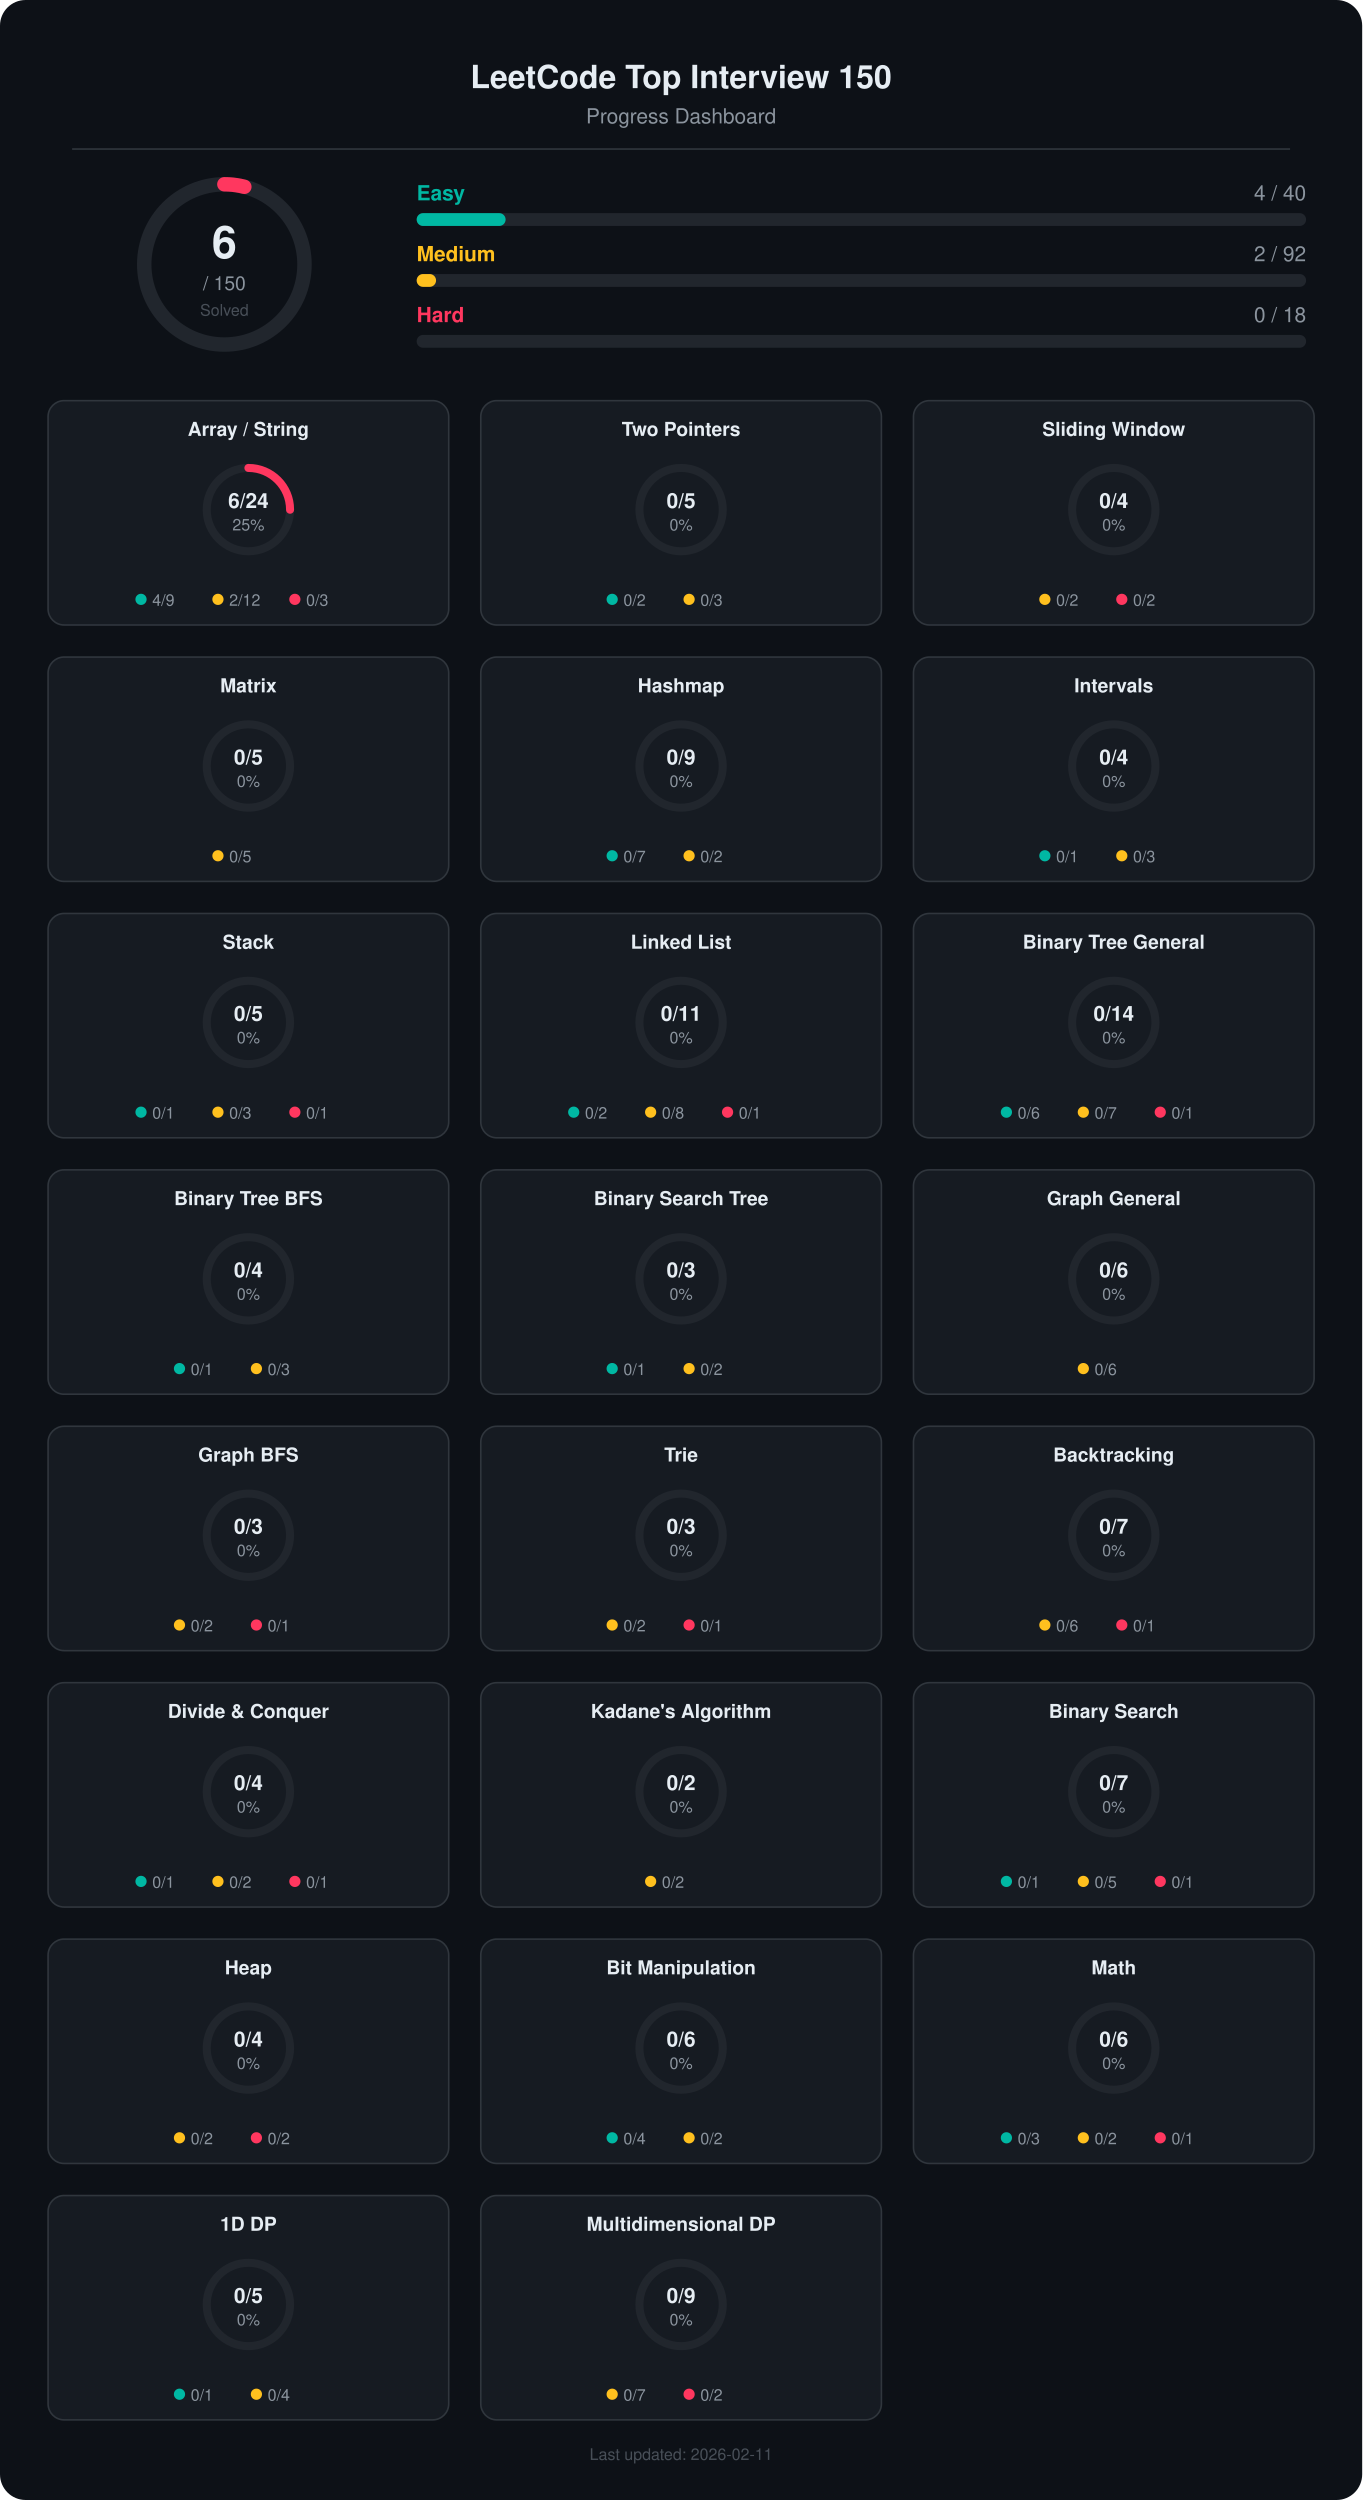
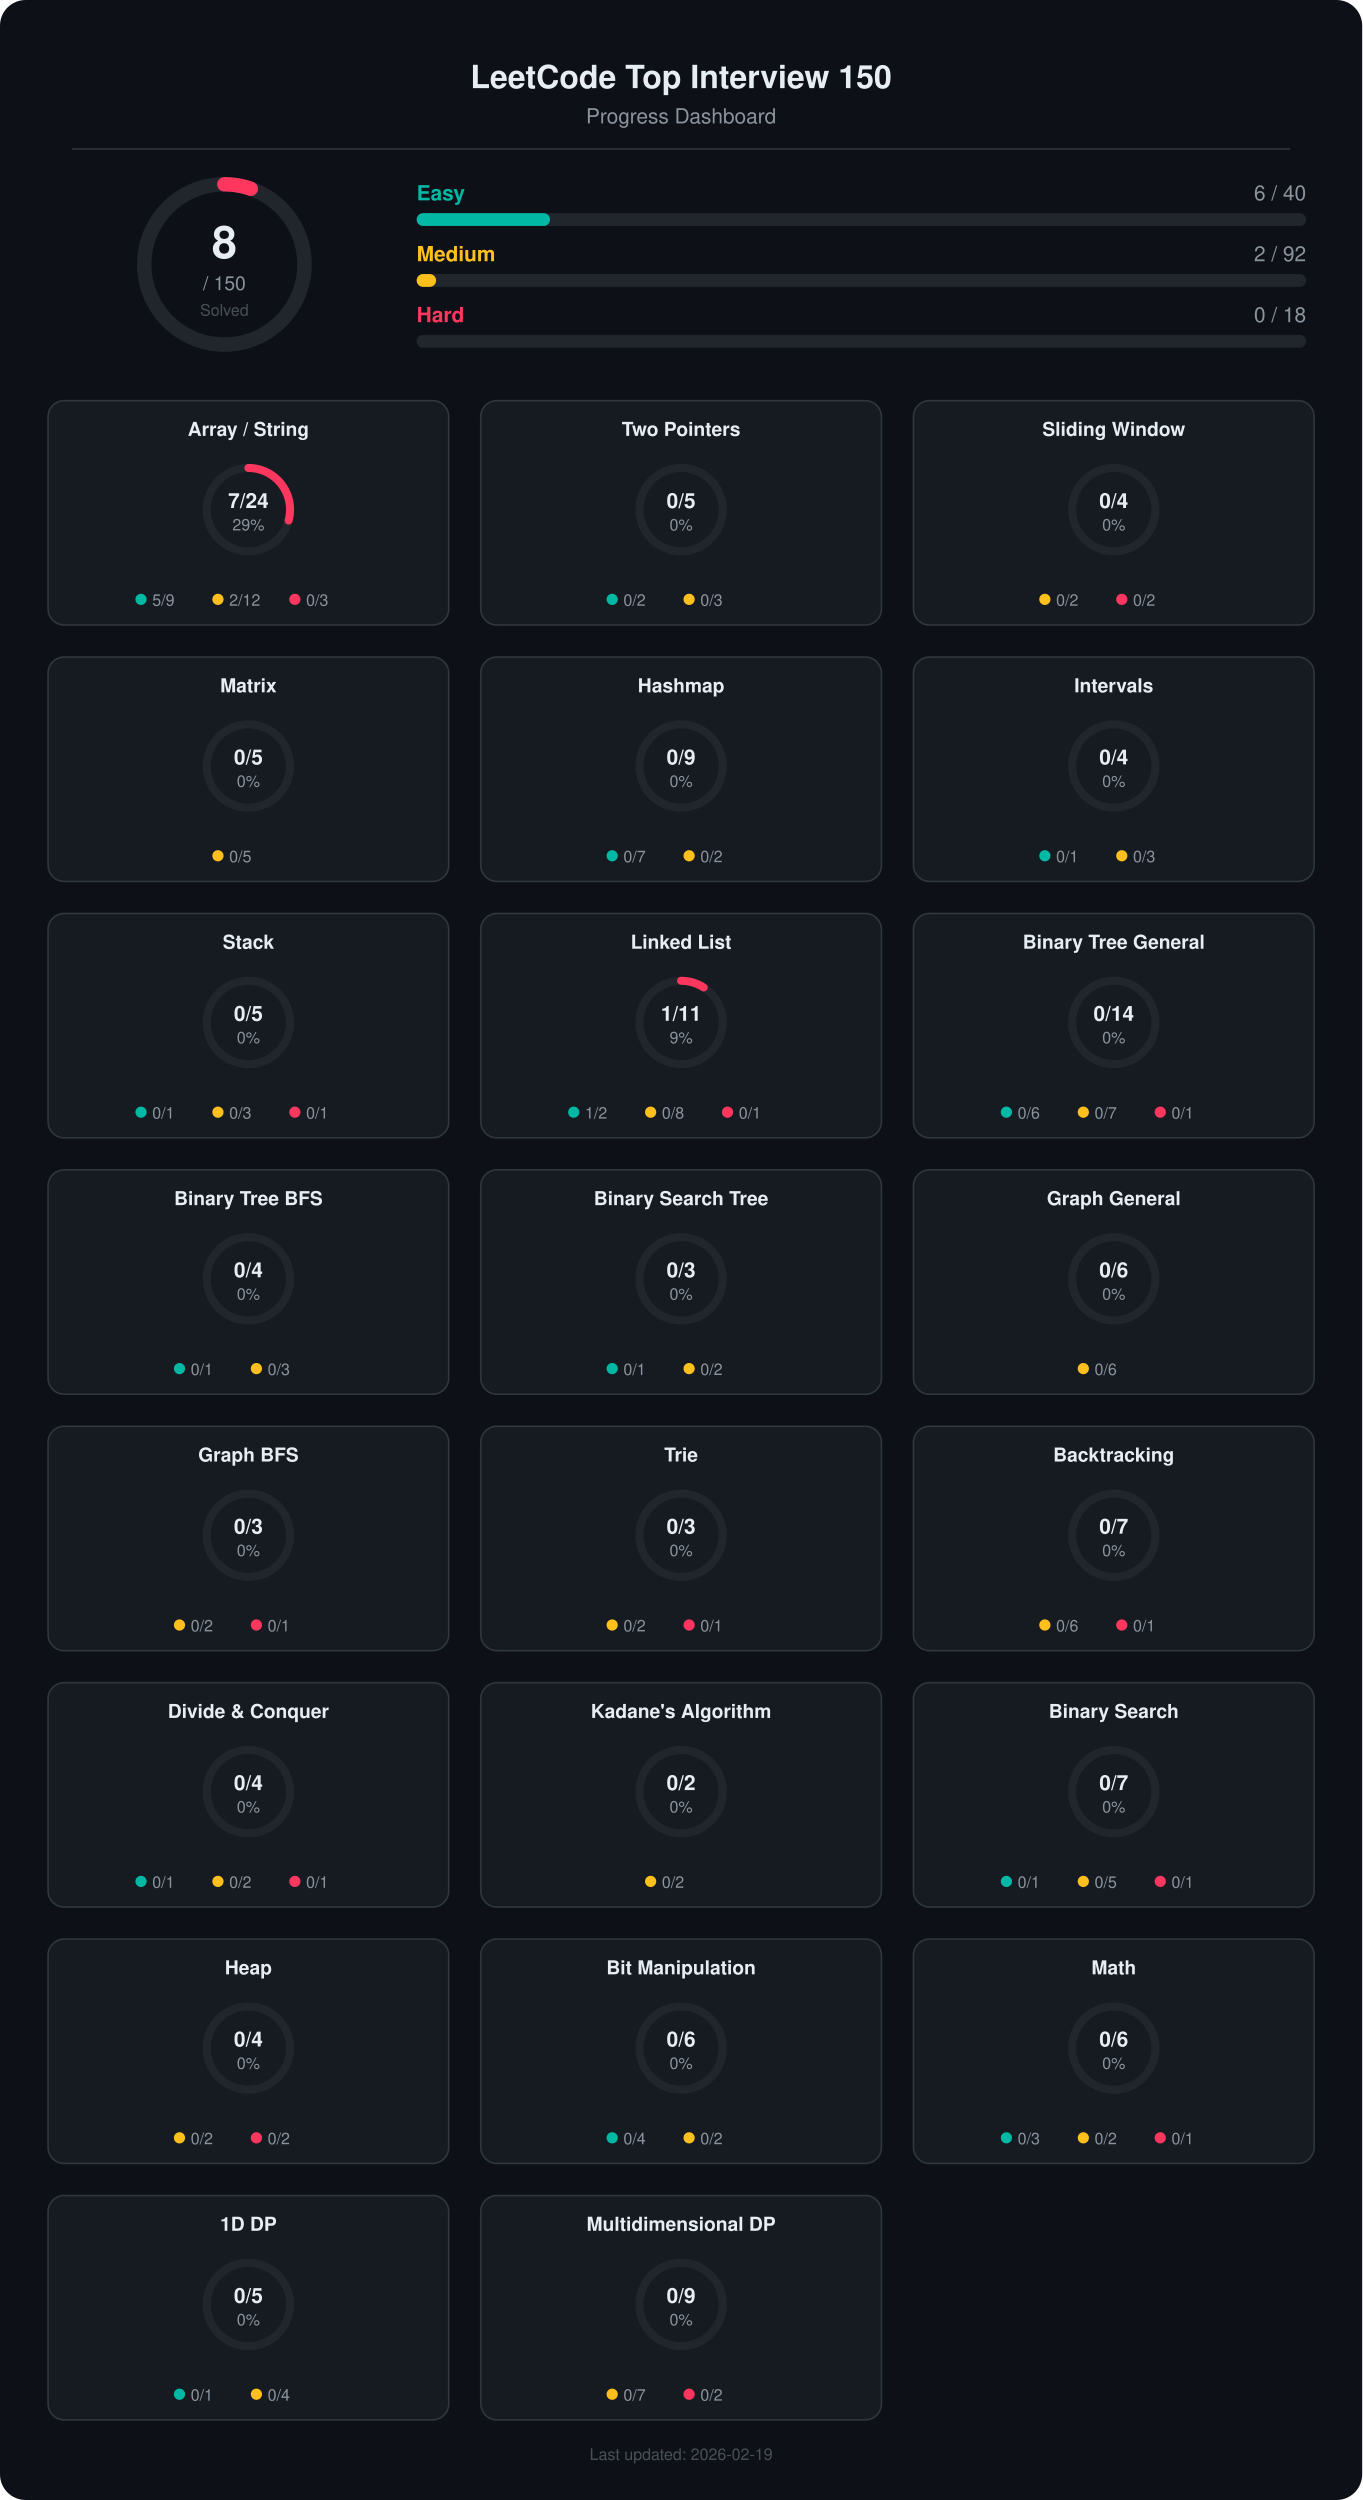
<svg xmlns="http://www.w3.org/2000/svg" width="850" height="1560" viewBox="0 0 850 1560">
  <rect width="850" height="1560" rx="16" fill="#0d1117" />
  <text x="425.0" y="55" fill="#e6edf3" font-size="20" font-weight="700" font-family="-apple-system,BlinkMacSystemFont,'Segoe UI',Helvetica,Arial,sans-serif" text-anchor="middle">LeetCode Top Interview 150</text>
  <text x="425.0" y="77" fill="#8b949e" font-size="13" font-weight="400" font-family="-apple-system,BlinkMacSystemFont,'Segoe UI',Helvetica,Arial,sans-serif" text-anchor="middle">Progress Dashboard</text>
  <line x1="45" y1="93" x2="805" y2="93" stroke="#30363d" stroke-width="1" />
  <circle cx="140" cy="165" r="50" fill="none" stroke="#21262d" stroke-width="9" />
-   <circle cx="140" cy="165" r="50" fill="none" stroke="#ff375f" stroke-width="9" stroke-linecap="round" stroke-dasharray="314.2" stroke-dashoffset="301.6" transform="rotate(-90 140 165)" />
-   <text x="140" y="161" fill="#e6edf3" font-size="28" font-weight="700" font-family="-apple-system,BlinkMacSystemFont,'Segoe UI',Helvetica,Arial,sans-serif" text-anchor="middle">6</text>
+   <circle cx="140" cy="165" r="50" fill="none" stroke="#ff375f" stroke-width="9" stroke-linecap="round" stroke-dasharray="314.2" stroke-dashoffset="297.4" transform="rotate(-90 140 165)" />
+   <text x="140" y="161" fill="#e6edf3" font-size="28" font-weight="700" font-family="-apple-system,BlinkMacSystemFont,'Segoe UI',Helvetica,Arial,sans-serif" text-anchor="middle">8</text>
  <text x="140" y="181" fill="#8b949e" font-size="12" font-weight="400" font-family="-apple-system,BlinkMacSystemFont,'Segoe UI',Helvetica,Arial,sans-serif" text-anchor="middle">/ 150</text>
  <text x="140" y="197" fill="#484f58" font-size="10" font-weight="400" font-family="-apple-system,BlinkMacSystemFont,'Segoe UI',Helvetica,Arial,sans-serif" text-anchor="middle">Solved</text>
  <text x="260" y="125" fill="#00b8a3" font-size="13" font-weight="600" font-family="-apple-system,BlinkMacSystemFont,'Segoe UI',Helvetica,Arial,sans-serif" text-anchor="start">Easy</text>
-   <text x="815" y="125" fill="#8b949e" font-size="13" font-weight="400" font-family="-apple-system,BlinkMacSystemFont,'Segoe UI',Helvetica,Arial,sans-serif" text-anchor="end">4 / 40</text>
+   <text x="815" y="125" fill="#8b949e" font-size="13" font-weight="400" font-family="-apple-system,BlinkMacSystemFont,'Segoe UI',Helvetica,Arial,sans-serif" text-anchor="end">6 / 40</text>
  <rect x="260" y="133" width="555" height="8" rx="4.0" fill="#21262d" />
-   <rect x="260" y="133" width="55.5" height="8" rx="4.0" fill="#00b8a3" />
+   <rect x="260" y="133" width="83.2" height="8" rx="4.0" fill="#00b8a3" />
  <text x="260" y="163" fill="#ffc01e" font-size="13" font-weight="600" font-family="-apple-system,BlinkMacSystemFont,'Segoe UI',Helvetica,Arial,sans-serif" text-anchor="start">Medium</text>
  <text x="815" y="163" fill="#8b949e" font-size="13" font-weight="400" font-family="-apple-system,BlinkMacSystemFont,'Segoe UI',Helvetica,Arial,sans-serif" text-anchor="end">2 / 92</text>
  <rect x="260" y="171" width="555" height="8" rx="4.0" fill="#21262d" />
  <rect x="260" y="171" width="12.1" height="8" rx="4.0" fill="#ffc01e" />
  <text x="260" y="201" fill="#ff375f" font-size="13" font-weight="600" font-family="-apple-system,BlinkMacSystemFont,'Segoe UI',Helvetica,Arial,sans-serif" text-anchor="start">Hard</text>
  <text x="815" y="201" fill="#8b949e" font-size="13" font-weight="400" font-family="-apple-system,BlinkMacSystemFont,'Segoe UI',Helvetica,Arial,sans-serif" text-anchor="end">0 / 18</text>
  <rect x="260" y="209" width="555" height="8" rx="4.0" fill="#21262d" />
  <rect x="30.0" y="250" width="250" height="140" rx="10" fill="#161b22" stroke="#30363d" stroke-width="1" />
  <text x="155.0" y="272" fill="#e6edf3" font-size="12" font-weight="600" font-family="-apple-system,BlinkMacSystemFont,'Segoe UI',Helvetica,Arial,sans-serif" text-anchor="middle">Array / String</text>
  <circle cx="155.0" cy="318" r="26" fill="none" stroke="#21262d" stroke-width="5" />
-   <circle cx="155.0" cy="318" r="26" fill="none" stroke="#ff375f" stroke-width="5" stroke-linecap="round" stroke-dasharray="163.4" stroke-dashoffset="122.5" transform="rotate(-90 155.0 318)" />
-   <text x="155.0" y="317" fill="#e6edf3" font-size="13" font-weight="700" font-family="-apple-system,BlinkMacSystemFont,'Segoe UI',Helvetica,Arial,sans-serif" text-anchor="middle">6/24</text>
-   <text x="155.0" y="331" fill="#8b949e" font-size="10" font-weight="400" font-family="-apple-system,BlinkMacSystemFont,'Segoe UI',Helvetica,Arial,sans-serif" text-anchor="middle">25%</text>
+   <circle cx="155.0" cy="318" r="26" fill="none" stroke="#ff375f" stroke-width="5" stroke-linecap="round" stroke-dasharray="163.4" stroke-dashoffset="115.7" transform="rotate(-90 155.0 318)" />
+   <text x="155.0" y="317" fill="#e6edf3" font-size="13" font-weight="700" font-family="-apple-system,BlinkMacSystemFont,'Segoe UI',Helvetica,Arial,sans-serif" text-anchor="middle">7/24</text>
+   <text x="155.0" y="331" fill="#8b949e" font-size="10" font-weight="400" font-family="-apple-system,BlinkMacSystemFont,'Segoe UI',Helvetica,Arial,sans-serif" text-anchor="middle">29%</text>
  <circle cx="88.0" cy="374" r="3.5" fill="#00b8a3" />
-   <text x="95.0" y="378" fill="#8b949e" font-size="10" font-weight="normal" font-family="-apple-system,BlinkMacSystemFont,'Segoe UI',Helvetica,Arial,sans-serif" text-anchor="start">4/9</text>
+   <text x="95.0" y="378" fill="#8b949e" font-size="10" font-weight="normal" font-family="-apple-system,BlinkMacSystemFont,'Segoe UI',Helvetica,Arial,sans-serif" text-anchor="start">5/9</text>
  <circle cx="136.0" cy="374" r="3.5" fill="#ffc01e" />
  <text x="143.0" y="378" fill="#8b949e" font-size="10" font-weight="normal" font-family="-apple-system,BlinkMacSystemFont,'Segoe UI',Helvetica,Arial,sans-serif" text-anchor="start">2/12</text>
  <circle cx="184.0" cy="374" r="3.5" fill="#ff375f" />
  <text x="191.0" y="378" fill="#8b949e" font-size="10" font-weight="normal" font-family="-apple-system,BlinkMacSystemFont,'Segoe UI',Helvetica,Arial,sans-serif" text-anchor="start">0/3</text>
  <rect x="300.0" y="250" width="250" height="140" rx="10" fill="#161b22" stroke="#30363d" stroke-width="1" />
  <text x="425.0" y="272" fill="#e6edf3" font-size="12" font-weight="600" font-family="-apple-system,BlinkMacSystemFont,'Segoe UI',Helvetica,Arial,sans-serif" text-anchor="middle">Two Pointers</text>
  <circle cx="425.0" cy="318" r="26" fill="none" stroke="#21262d" stroke-width="5" />
  <text x="425.0" y="317" fill="#e6edf3" font-size="13" font-weight="700" font-family="-apple-system,BlinkMacSystemFont,'Segoe UI',Helvetica,Arial,sans-serif" text-anchor="middle">0/5</text>
  <text x="425.0" y="331" fill="#8b949e" font-size="10" font-weight="400" font-family="-apple-system,BlinkMacSystemFont,'Segoe UI',Helvetica,Arial,sans-serif" text-anchor="middle">0%</text>
  <circle cx="382.0" cy="374" r="3.5" fill="#00b8a3" />
  <text x="389.0" y="378" fill="#8b949e" font-size="10" font-weight="normal" font-family="-apple-system,BlinkMacSystemFont,'Segoe UI',Helvetica,Arial,sans-serif" text-anchor="start">0/2</text>
  <circle cx="430.0" cy="374" r="3.5" fill="#ffc01e" />
  <text x="437.0" y="378" fill="#8b949e" font-size="10" font-weight="normal" font-family="-apple-system,BlinkMacSystemFont,'Segoe UI',Helvetica,Arial,sans-serif" text-anchor="start">0/3</text>
  <rect x="570.0" y="250" width="250" height="140" rx="10" fill="#161b22" stroke="#30363d" stroke-width="1" />
  <text x="695.0" y="272" fill="#e6edf3" font-size="12" font-weight="600" font-family="-apple-system,BlinkMacSystemFont,'Segoe UI',Helvetica,Arial,sans-serif" text-anchor="middle">Sliding Window</text>
  <circle cx="695.0" cy="318" r="26" fill="none" stroke="#21262d" stroke-width="5" />
  <text x="695.0" y="317" fill="#e6edf3" font-size="13" font-weight="700" font-family="-apple-system,BlinkMacSystemFont,'Segoe UI',Helvetica,Arial,sans-serif" text-anchor="middle">0/4</text>
  <text x="695.0" y="331" fill="#8b949e" font-size="10" font-weight="400" font-family="-apple-system,BlinkMacSystemFont,'Segoe UI',Helvetica,Arial,sans-serif" text-anchor="middle">0%</text>
  <circle cx="652.0" cy="374" r="3.5" fill="#ffc01e" />
  <text x="659.0" y="378" fill="#8b949e" font-size="10" font-weight="normal" font-family="-apple-system,BlinkMacSystemFont,'Segoe UI',Helvetica,Arial,sans-serif" text-anchor="start">0/2</text>
  <circle cx="700.0" cy="374" r="3.5" fill="#ff375f" />
  <text x="707.0" y="378" fill="#8b949e" font-size="10" font-weight="normal" font-family="-apple-system,BlinkMacSystemFont,'Segoe UI',Helvetica,Arial,sans-serif" text-anchor="start">0/2</text>
  <rect x="30.0" y="410" width="250" height="140" rx="10" fill="#161b22" stroke="#30363d" stroke-width="1" />
  <text x="155.0" y="432" fill="#e6edf3" font-size="12" font-weight="600" font-family="-apple-system,BlinkMacSystemFont,'Segoe UI',Helvetica,Arial,sans-serif" text-anchor="middle">Matrix</text>
  <circle cx="155.0" cy="478" r="26" fill="none" stroke="#21262d" stroke-width="5" />
  <text x="155.0" y="477" fill="#e6edf3" font-size="13" font-weight="700" font-family="-apple-system,BlinkMacSystemFont,'Segoe UI',Helvetica,Arial,sans-serif" text-anchor="middle">0/5</text>
  <text x="155.0" y="491" fill="#8b949e" font-size="10" font-weight="400" font-family="-apple-system,BlinkMacSystemFont,'Segoe UI',Helvetica,Arial,sans-serif" text-anchor="middle">0%</text>
  <circle cx="136.0" cy="534" r="3.5" fill="#ffc01e" />
  <text x="143.0" y="538" fill="#8b949e" font-size="10" font-weight="normal" font-family="-apple-system,BlinkMacSystemFont,'Segoe UI',Helvetica,Arial,sans-serif" text-anchor="start">0/5</text>
  <rect x="300.0" y="410" width="250" height="140" rx="10" fill="#161b22" stroke="#30363d" stroke-width="1" />
  <text x="425.0" y="432" fill="#e6edf3" font-size="12" font-weight="600" font-family="-apple-system,BlinkMacSystemFont,'Segoe UI',Helvetica,Arial,sans-serif" text-anchor="middle">Hashmap</text>
  <circle cx="425.0" cy="478" r="26" fill="none" stroke="#21262d" stroke-width="5" />
  <text x="425.0" y="477" fill="#e6edf3" font-size="13" font-weight="700" font-family="-apple-system,BlinkMacSystemFont,'Segoe UI',Helvetica,Arial,sans-serif" text-anchor="middle">0/9</text>
  <text x="425.0" y="491" fill="#8b949e" font-size="10" font-weight="400" font-family="-apple-system,BlinkMacSystemFont,'Segoe UI',Helvetica,Arial,sans-serif" text-anchor="middle">0%</text>
  <circle cx="382.0" cy="534" r="3.5" fill="#00b8a3" />
  <text x="389.0" y="538" fill="#8b949e" font-size="10" font-weight="normal" font-family="-apple-system,BlinkMacSystemFont,'Segoe UI',Helvetica,Arial,sans-serif" text-anchor="start">0/7</text>
  <circle cx="430.0" cy="534" r="3.5" fill="#ffc01e" />
  <text x="437.0" y="538" fill="#8b949e" font-size="10" font-weight="normal" font-family="-apple-system,BlinkMacSystemFont,'Segoe UI',Helvetica,Arial,sans-serif" text-anchor="start">0/2</text>
  <rect x="570.0" y="410" width="250" height="140" rx="10" fill="#161b22" stroke="#30363d" stroke-width="1" />
  <text x="695.0" y="432" fill="#e6edf3" font-size="12" font-weight="600" font-family="-apple-system,BlinkMacSystemFont,'Segoe UI',Helvetica,Arial,sans-serif" text-anchor="middle">Intervals</text>
  <circle cx="695.0" cy="478" r="26" fill="none" stroke="#21262d" stroke-width="5" />
  <text x="695.0" y="477" fill="#e6edf3" font-size="13" font-weight="700" font-family="-apple-system,BlinkMacSystemFont,'Segoe UI',Helvetica,Arial,sans-serif" text-anchor="middle">0/4</text>
  <text x="695.0" y="491" fill="#8b949e" font-size="10" font-weight="400" font-family="-apple-system,BlinkMacSystemFont,'Segoe UI',Helvetica,Arial,sans-serif" text-anchor="middle">0%</text>
  <circle cx="652.0" cy="534" r="3.5" fill="#00b8a3" />
  <text x="659.0" y="538" fill="#8b949e" font-size="10" font-weight="normal" font-family="-apple-system,BlinkMacSystemFont,'Segoe UI',Helvetica,Arial,sans-serif" text-anchor="start">0/1</text>
  <circle cx="700.0" cy="534" r="3.5" fill="#ffc01e" />
  <text x="707.0" y="538" fill="#8b949e" font-size="10" font-weight="normal" font-family="-apple-system,BlinkMacSystemFont,'Segoe UI',Helvetica,Arial,sans-serif" text-anchor="start">0/3</text>
  <rect x="30.0" y="570" width="250" height="140" rx="10" fill="#161b22" stroke="#30363d" stroke-width="1" />
  <text x="155.0" y="592" fill="#e6edf3" font-size="12" font-weight="600" font-family="-apple-system,BlinkMacSystemFont,'Segoe UI',Helvetica,Arial,sans-serif" text-anchor="middle">Stack</text>
  <circle cx="155.0" cy="638" r="26" fill="none" stroke="#21262d" stroke-width="5" />
  <text x="155.0" y="637" fill="#e6edf3" font-size="13" font-weight="700" font-family="-apple-system,BlinkMacSystemFont,'Segoe UI',Helvetica,Arial,sans-serif" text-anchor="middle">0/5</text>
  <text x="155.0" y="651" fill="#8b949e" font-size="10" font-weight="400" font-family="-apple-system,BlinkMacSystemFont,'Segoe UI',Helvetica,Arial,sans-serif" text-anchor="middle">0%</text>
  <circle cx="88.0" cy="694" r="3.5" fill="#00b8a3" />
  <text x="95.0" y="698" fill="#8b949e" font-size="10" font-weight="normal" font-family="-apple-system,BlinkMacSystemFont,'Segoe UI',Helvetica,Arial,sans-serif" text-anchor="start">0/1</text>
  <circle cx="136.0" cy="694" r="3.5" fill="#ffc01e" />
  <text x="143.0" y="698" fill="#8b949e" font-size="10" font-weight="normal" font-family="-apple-system,BlinkMacSystemFont,'Segoe UI',Helvetica,Arial,sans-serif" text-anchor="start">0/3</text>
  <circle cx="184.0" cy="694" r="3.5" fill="#ff375f" />
  <text x="191.0" y="698" fill="#8b949e" font-size="10" font-weight="normal" font-family="-apple-system,BlinkMacSystemFont,'Segoe UI',Helvetica,Arial,sans-serif" text-anchor="start">0/1</text>
  <rect x="300.0" y="570" width="250" height="140" rx="10" fill="#161b22" stroke="#30363d" stroke-width="1" />
  <text x="425.0" y="592" fill="#e6edf3" font-size="12" font-weight="600" font-family="-apple-system,BlinkMacSystemFont,'Segoe UI',Helvetica,Arial,sans-serif" text-anchor="middle">Linked List</text>
  <circle cx="425.0" cy="638" r="26" fill="none" stroke="#21262d" stroke-width="5" />
-   <text x="425.0" y="637" fill="#e6edf3" font-size="13" font-weight="700" font-family="-apple-system,BlinkMacSystemFont,'Segoe UI',Helvetica,Arial,sans-serif" text-anchor="middle">0/11</text>
-   <text x="425.0" y="651" fill="#8b949e" font-size="10" font-weight="400" font-family="-apple-system,BlinkMacSystemFont,'Segoe UI',Helvetica,Arial,sans-serif" text-anchor="middle">0%</text>
+   <circle cx="425.0" cy="638" r="26" fill="none" stroke="#ff375f" stroke-width="5" stroke-linecap="round" stroke-dasharray="163.4" stroke-dashoffset="148.5" transform="rotate(-90 425.0 638)" />
+   <text x="425.0" y="637" fill="#e6edf3" font-size="13" font-weight="700" font-family="-apple-system,BlinkMacSystemFont,'Segoe UI',Helvetica,Arial,sans-serif" text-anchor="middle">1/11</text>
+   <text x="425.0" y="651" fill="#8b949e" font-size="10" font-weight="400" font-family="-apple-system,BlinkMacSystemFont,'Segoe UI',Helvetica,Arial,sans-serif" text-anchor="middle">9%</text>
  <circle cx="358.0" cy="694" r="3.5" fill="#00b8a3" />
-   <text x="365.0" y="698" fill="#8b949e" font-size="10" font-weight="normal" font-family="-apple-system,BlinkMacSystemFont,'Segoe UI',Helvetica,Arial,sans-serif" text-anchor="start">0/2</text>
+   <text x="365.0" y="698" fill="#8b949e" font-size="10" font-weight="normal" font-family="-apple-system,BlinkMacSystemFont,'Segoe UI',Helvetica,Arial,sans-serif" text-anchor="start">1/2</text>
  <circle cx="406.0" cy="694" r="3.5" fill="#ffc01e" />
  <text x="413.0" y="698" fill="#8b949e" font-size="10" font-weight="normal" font-family="-apple-system,BlinkMacSystemFont,'Segoe UI',Helvetica,Arial,sans-serif" text-anchor="start">0/8</text>
  <circle cx="454.0" cy="694" r="3.5" fill="#ff375f" />
  <text x="461.0" y="698" fill="#8b949e" font-size="10" font-weight="normal" font-family="-apple-system,BlinkMacSystemFont,'Segoe UI',Helvetica,Arial,sans-serif" text-anchor="start">0/1</text>
  <rect x="570.0" y="570" width="250" height="140" rx="10" fill="#161b22" stroke="#30363d" stroke-width="1" />
  <text x="695.0" y="592" fill="#e6edf3" font-size="12" font-weight="600" font-family="-apple-system,BlinkMacSystemFont,'Segoe UI',Helvetica,Arial,sans-serif" text-anchor="middle">Binary Tree General</text>
  <circle cx="695.0" cy="638" r="26" fill="none" stroke="#21262d" stroke-width="5" />
  <text x="695.0" y="637" fill="#e6edf3" font-size="13" font-weight="700" font-family="-apple-system,BlinkMacSystemFont,'Segoe UI',Helvetica,Arial,sans-serif" text-anchor="middle">0/14</text>
  <text x="695.0" y="651" fill="#8b949e" font-size="10" font-weight="400" font-family="-apple-system,BlinkMacSystemFont,'Segoe UI',Helvetica,Arial,sans-serif" text-anchor="middle">0%</text>
  <circle cx="628.0" cy="694" r="3.5" fill="#00b8a3" />
  <text x="635.0" y="698" fill="#8b949e" font-size="10" font-weight="normal" font-family="-apple-system,BlinkMacSystemFont,'Segoe UI',Helvetica,Arial,sans-serif" text-anchor="start">0/6</text>
  <circle cx="676.0" cy="694" r="3.5" fill="#ffc01e" />
  <text x="683.0" y="698" fill="#8b949e" font-size="10" font-weight="normal" font-family="-apple-system,BlinkMacSystemFont,'Segoe UI',Helvetica,Arial,sans-serif" text-anchor="start">0/7</text>
  <circle cx="724.0" cy="694" r="3.5" fill="#ff375f" />
  <text x="731.0" y="698" fill="#8b949e" font-size="10" font-weight="normal" font-family="-apple-system,BlinkMacSystemFont,'Segoe UI',Helvetica,Arial,sans-serif" text-anchor="start">0/1</text>
  <rect x="30.0" y="730" width="250" height="140" rx="10" fill="#161b22" stroke="#30363d" stroke-width="1" />
  <text x="155.0" y="752" fill="#e6edf3" font-size="12" font-weight="600" font-family="-apple-system,BlinkMacSystemFont,'Segoe UI',Helvetica,Arial,sans-serif" text-anchor="middle">Binary Tree BFS</text>
  <circle cx="155.0" cy="798" r="26" fill="none" stroke="#21262d" stroke-width="5" />
  <text x="155.0" y="797" fill="#e6edf3" font-size="13" font-weight="700" font-family="-apple-system,BlinkMacSystemFont,'Segoe UI',Helvetica,Arial,sans-serif" text-anchor="middle">0/4</text>
  <text x="155.0" y="811" fill="#8b949e" font-size="10" font-weight="400" font-family="-apple-system,BlinkMacSystemFont,'Segoe UI',Helvetica,Arial,sans-serif" text-anchor="middle">0%</text>
  <circle cx="112.0" cy="854" r="3.5" fill="#00b8a3" />
  <text x="119.0" y="858" fill="#8b949e" font-size="10" font-weight="normal" font-family="-apple-system,BlinkMacSystemFont,'Segoe UI',Helvetica,Arial,sans-serif" text-anchor="start">0/1</text>
  <circle cx="160.0" cy="854" r="3.5" fill="#ffc01e" />
  <text x="167.0" y="858" fill="#8b949e" font-size="10" font-weight="normal" font-family="-apple-system,BlinkMacSystemFont,'Segoe UI',Helvetica,Arial,sans-serif" text-anchor="start">0/3</text>
  <rect x="300.0" y="730" width="250" height="140" rx="10" fill="#161b22" stroke="#30363d" stroke-width="1" />
  <text x="425.0" y="752" fill="#e6edf3" font-size="12" font-weight="600" font-family="-apple-system,BlinkMacSystemFont,'Segoe UI',Helvetica,Arial,sans-serif" text-anchor="middle">Binary Search Tree</text>
  <circle cx="425.0" cy="798" r="26" fill="none" stroke="#21262d" stroke-width="5" />
  <text x="425.0" y="797" fill="#e6edf3" font-size="13" font-weight="700" font-family="-apple-system,BlinkMacSystemFont,'Segoe UI',Helvetica,Arial,sans-serif" text-anchor="middle">0/3</text>
  <text x="425.0" y="811" fill="#8b949e" font-size="10" font-weight="400" font-family="-apple-system,BlinkMacSystemFont,'Segoe UI',Helvetica,Arial,sans-serif" text-anchor="middle">0%</text>
  <circle cx="382.0" cy="854" r="3.5" fill="#00b8a3" />
  <text x="389.0" y="858" fill="#8b949e" font-size="10" font-weight="normal" font-family="-apple-system,BlinkMacSystemFont,'Segoe UI',Helvetica,Arial,sans-serif" text-anchor="start">0/1</text>
  <circle cx="430.0" cy="854" r="3.5" fill="#ffc01e" />
  <text x="437.0" y="858" fill="#8b949e" font-size="10" font-weight="normal" font-family="-apple-system,BlinkMacSystemFont,'Segoe UI',Helvetica,Arial,sans-serif" text-anchor="start">0/2</text>
  <rect x="570.0" y="730" width="250" height="140" rx="10" fill="#161b22" stroke="#30363d" stroke-width="1" />
  <text x="695.0" y="752" fill="#e6edf3" font-size="12" font-weight="600" font-family="-apple-system,BlinkMacSystemFont,'Segoe UI',Helvetica,Arial,sans-serif" text-anchor="middle">Graph General</text>
  <circle cx="695.0" cy="798" r="26" fill="none" stroke="#21262d" stroke-width="5" />
  <text x="695.0" y="797" fill="#e6edf3" font-size="13" font-weight="700" font-family="-apple-system,BlinkMacSystemFont,'Segoe UI',Helvetica,Arial,sans-serif" text-anchor="middle">0/6</text>
  <text x="695.0" y="811" fill="#8b949e" font-size="10" font-weight="400" font-family="-apple-system,BlinkMacSystemFont,'Segoe UI',Helvetica,Arial,sans-serif" text-anchor="middle">0%</text>
  <circle cx="676.0" cy="854" r="3.5" fill="#ffc01e" />
  <text x="683.0" y="858" fill="#8b949e" font-size="10" font-weight="normal" font-family="-apple-system,BlinkMacSystemFont,'Segoe UI',Helvetica,Arial,sans-serif" text-anchor="start">0/6</text>
  <rect x="30.0" y="890" width="250" height="140" rx="10" fill="#161b22" stroke="#30363d" stroke-width="1" />
  <text x="155.0" y="912" fill="#e6edf3" font-size="12" font-weight="600" font-family="-apple-system,BlinkMacSystemFont,'Segoe UI',Helvetica,Arial,sans-serif" text-anchor="middle">Graph BFS</text>
  <circle cx="155.0" cy="958" r="26" fill="none" stroke="#21262d" stroke-width="5" />
  <text x="155.0" y="957" fill="#e6edf3" font-size="13" font-weight="700" font-family="-apple-system,BlinkMacSystemFont,'Segoe UI',Helvetica,Arial,sans-serif" text-anchor="middle">0/3</text>
  <text x="155.0" y="971" fill="#8b949e" font-size="10" font-weight="400" font-family="-apple-system,BlinkMacSystemFont,'Segoe UI',Helvetica,Arial,sans-serif" text-anchor="middle">0%</text>
  <circle cx="112.0" cy="1014" r="3.5" fill="#ffc01e" />
  <text x="119.0" y="1018" fill="#8b949e" font-size="10" font-weight="normal" font-family="-apple-system,BlinkMacSystemFont,'Segoe UI',Helvetica,Arial,sans-serif" text-anchor="start">0/2</text>
  <circle cx="160.0" cy="1014" r="3.5" fill="#ff375f" />
  <text x="167.0" y="1018" fill="#8b949e" font-size="10" font-weight="normal" font-family="-apple-system,BlinkMacSystemFont,'Segoe UI',Helvetica,Arial,sans-serif" text-anchor="start">0/1</text>
  <rect x="300.0" y="890" width="250" height="140" rx="10" fill="#161b22" stroke="#30363d" stroke-width="1" />
  <text x="425.0" y="912" fill="#e6edf3" font-size="12" font-weight="600" font-family="-apple-system,BlinkMacSystemFont,'Segoe UI',Helvetica,Arial,sans-serif" text-anchor="middle">Trie</text>
  <circle cx="425.0" cy="958" r="26" fill="none" stroke="#21262d" stroke-width="5" />
  <text x="425.0" y="957" fill="#e6edf3" font-size="13" font-weight="700" font-family="-apple-system,BlinkMacSystemFont,'Segoe UI',Helvetica,Arial,sans-serif" text-anchor="middle">0/3</text>
  <text x="425.0" y="971" fill="#8b949e" font-size="10" font-weight="400" font-family="-apple-system,BlinkMacSystemFont,'Segoe UI',Helvetica,Arial,sans-serif" text-anchor="middle">0%</text>
  <circle cx="382.0" cy="1014" r="3.5" fill="#ffc01e" />
  <text x="389.0" y="1018" fill="#8b949e" font-size="10" font-weight="normal" font-family="-apple-system,BlinkMacSystemFont,'Segoe UI',Helvetica,Arial,sans-serif" text-anchor="start">0/2</text>
  <circle cx="430.0" cy="1014" r="3.5" fill="#ff375f" />
  <text x="437.0" y="1018" fill="#8b949e" font-size="10" font-weight="normal" font-family="-apple-system,BlinkMacSystemFont,'Segoe UI',Helvetica,Arial,sans-serif" text-anchor="start">0/1</text>
  <rect x="570.0" y="890" width="250" height="140" rx="10" fill="#161b22" stroke="#30363d" stroke-width="1" />
  <text x="695.0" y="912" fill="#e6edf3" font-size="12" font-weight="600" font-family="-apple-system,BlinkMacSystemFont,'Segoe UI',Helvetica,Arial,sans-serif" text-anchor="middle">Backtracking</text>
  <circle cx="695.0" cy="958" r="26" fill="none" stroke="#21262d" stroke-width="5" />
  <text x="695.0" y="957" fill="#e6edf3" font-size="13" font-weight="700" font-family="-apple-system,BlinkMacSystemFont,'Segoe UI',Helvetica,Arial,sans-serif" text-anchor="middle">0/7</text>
  <text x="695.0" y="971" fill="#8b949e" font-size="10" font-weight="400" font-family="-apple-system,BlinkMacSystemFont,'Segoe UI',Helvetica,Arial,sans-serif" text-anchor="middle">0%</text>
  <circle cx="652.0" cy="1014" r="3.5" fill="#ffc01e" />
  <text x="659.0" y="1018" fill="#8b949e" font-size="10" font-weight="normal" font-family="-apple-system,BlinkMacSystemFont,'Segoe UI',Helvetica,Arial,sans-serif" text-anchor="start">0/6</text>
  <circle cx="700.0" cy="1014" r="3.5" fill="#ff375f" />
  <text x="707.0" y="1018" fill="#8b949e" font-size="10" font-weight="normal" font-family="-apple-system,BlinkMacSystemFont,'Segoe UI',Helvetica,Arial,sans-serif" text-anchor="start">0/1</text>
  <rect x="30.0" y="1050" width="250" height="140" rx="10" fill="#161b22" stroke="#30363d" stroke-width="1" />
  <text x="155.0" y="1072" fill="#e6edf3" font-size="12" font-weight="600" font-family="-apple-system,BlinkMacSystemFont,'Segoe UI',Helvetica,Arial,sans-serif" text-anchor="middle">Divide &amp; Conquer</text>
  <circle cx="155.0" cy="1118" r="26" fill="none" stroke="#21262d" stroke-width="5" />
  <text x="155.0" y="1117" fill="#e6edf3" font-size="13" font-weight="700" font-family="-apple-system,BlinkMacSystemFont,'Segoe UI',Helvetica,Arial,sans-serif" text-anchor="middle">0/4</text>
  <text x="155.0" y="1131" fill="#8b949e" font-size="10" font-weight="400" font-family="-apple-system,BlinkMacSystemFont,'Segoe UI',Helvetica,Arial,sans-serif" text-anchor="middle">0%</text>
  <circle cx="88.0" cy="1174" r="3.5" fill="#00b8a3" />
  <text x="95.0" y="1178" fill="#8b949e" font-size="10" font-weight="normal" font-family="-apple-system,BlinkMacSystemFont,'Segoe UI',Helvetica,Arial,sans-serif" text-anchor="start">0/1</text>
  <circle cx="136.0" cy="1174" r="3.5" fill="#ffc01e" />
  <text x="143.0" y="1178" fill="#8b949e" font-size="10" font-weight="normal" font-family="-apple-system,BlinkMacSystemFont,'Segoe UI',Helvetica,Arial,sans-serif" text-anchor="start">0/2</text>
  <circle cx="184.0" cy="1174" r="3.5" fill="#ff375f" />
  <text x="191.0" y="1178" fill="#8b949e" font-size="10" font-weight="normal" font-family="-apple-system,BlinkMacSystemFont,'Segoe UI',Helvetica,Arial,sans-serif" text-anchor="start">0/1</text>
  <rect x="300.0" y="1050" width="250" height="140" rx="10" fill="#161b22" stroke="#30363d" stroke-width="1" />
  <text x="425.0" y="1072" fill="#e6edf3" font-size="12" font-weight="600" font-family="-apple-system,BlinkMacSystemFont,'Segoe UI',Helvetica,Arial,sans-serif" text-anchor="middle">Kadane's Algorithm</text>
  <circle cx="425.0" cy="1118" r="26" fill="none" stroke="#21262d" stroke-width="5" />
  <text x="425.0" y="1117" fill="#e6edf3" font-size="13" font-weight="700" font-family="-apple-system,BlinkMacSystemFont,'Segoe UI',Helvetica,Arial,sans-serif" text-anchor="middle">0/2</text>
  <text x="425.0" y="1131" fill="#8b949e" font-size="10" font-weight="400" font-family="-apple-system,BlinkMacSystemFont,'Segoe UI',Helvetica,Arial,sans-serif" text-anchor="middle">0%</text>
  <circle cx="406.0" cy="1174" r="3.5" fill="#ffc01e" />
  <text x="413.0" y="1178" fill="#8b949e" font-size="10" font-weight="normal" font-family="-apple-system,BlinkMacSystemFont,'Segoe UI',Helvetica,Arial,sans-serif" text-anchor="start">0/2</text>
  <rect x="570.0" y="1050" width="250" height="140" rx="10" fill="#161b22" stroke="#30363d" stroke-width="1" />
  <text x="695.0" y="1072" fill="#e6edf3" font-size="12" font-weight="600" font-family="-apple-system,BlinkMacSystemFont,'Segoe UI',Helvetica,Arial,sans-serif" text-anchor="middle">Binary Search</text>
  <circle cx="695.0" cy="1118" r="26" fill="none" stroke="#21262d" stroke-width="5" />
  <text x="695.0" y="1117" fill="#e6edf3" font-size="13" font-weight="700" font-family="-apple-system,BlinkMacSystemFont,'Segoe UI',Helvetica,Arial,sans-serif" text-anchor="middle">0/7</text>
  <text x="695.0" y="1131" fill="#8b949e" font-size="10" font-weight="400" font-family="-apple-system,BlinkMacSystemFont,'Segoe UI',Helvetica,Arial,sans-serif" text-anchor="middle">0%</text>
  <circle cx="628.0" cy="1174" r="3.5" fill="#00b8a3" />
  <text x="635.0" y="1178" fill="#8b949e" font-size="10" font-weight="normal" font-family="-apple-system,BlinkMacSystemFont,'Segoe UI',Helvetica,Arial,sans-serif" text-anchor="start">0/1</text>
  <circle cx="676.0" cy="1174" r="3.5" fill="#ffc01e" />
  <text x="683.0" y="1178" fill="#8b949e" font-size="10" font-weight="normal" font-family="-apple-system,BlinkMacSystemFont,'Segoe UI',Helvetica,Arial,sans-serif" text-anchor="start">0/5</text>
  <circle cx="724.0" cy="1174" r="3.5" fill="#ff375f" />
  <text x="731.0" y="1178" fill="#8b949e" font-size="10" font-weight="normal" font-family="-apple-system,BlinkMacSystemFont,'Segoe UI',Helvetica,Arial,sans-serif" text-anchor="start">0/1</text>
  <rect x="30.0" y="1210" width="250" height="140" rx="10" fill="#161b22" stroke="#30363d" stroke-width="1" />
  <text x="155.0" y="1232" fill="#e6edf3" font-size="12" font-weight="600" font-family="-apple-system,BlinkMacSystemFont,'Segoe UI',Helvetica,Arial,sans-serif" text-anchor="middle">Heap</text>
  <circle cx="155.0" cy="1278" r="26" fill="none" stroke="#21262d" stroke-width="5" />
  <text x="155.0" y="1277" fill="#e6edf3" font-size="13" font-weight="700" font-family="-apple-system,BlinkMacSystemFont,'Segoe UI',Helvetica,Arial,sans-serif" text-anchor="middle">0/4</text>
  <text x="155.0" y="1291" fill="#8b949e" font-size="10" font-weight="400" font-family="-apple-system,BlinkMacSystemFont,'Segoe UI',Helvetica,Arial,sans-serif" text-anchor="middle">0%</text>
  <circle cx="112.0" cy="1334" r="3.5" fill="#ffc01e" />
  <text x="119.0" y="1338" fill="#8b949e" font-size="10" font-weight="normal" font-family="-apple-system,BlinkMacSystemFont,'Segoe UI',Helvetica,Arial,sans-serif" text-anchor="start">0/2</text>
  <circle cx="160.0" cy="1334" r="3.5" fill="#ff375f" />
  <text x="167.0" y="1338" fill="#8b949e" font-size="10" font-weight="normal" font-family="-apple-system,BlinkMacSystemFont,'Segoe UI',Helvetica,Arial,sans-serif" text-anchor="start">0/2</text>
  <rect x="300.0" y="1210" width="250" height="140" rx="10" fill="#161b22" stroke="#30363d" stroke-width="1" />
  <text x="425.0" y="1232" fill="#e6edf3" font-size="12" font-weight="600" font-family="-apple-system,BlinkMacSystemFont,'Segoe UI',Helvetica,Arial,sans-serif" text-anchor="middle">Bit Manipulation</text>
  <circle cx="425.0" cy="1278" r="26" fill="none" stroke="#21262d" stroke-width="5" />
  <text x="425.0" y="1277" fill="#e6edf3" font-size="13" font-weight="700" font-family="-apple-system,BlinkMacSystemFont,'Segoe UI',Helvetica,Arial,sans-serif" text-anchor="middle">0/6</text>
  <text x="425.0" y="1291" fill="#8b949e" font-size="10" font-weight="400" font-family="-apple-system,BlinkMacSystemFont,'Segoe UI',Helvetica,Arial,sans-serif" text-anchor="middle">0%</text>
  <circle cx="382.0" cy="1334" r="3.5" fill="#00b8a3" />
  <text x="389.0" y="1338" fill="#8b949e" font-size="10" font-weight="normal" font-family="-apple-system,BlinkMacSystemFont,'Segoe UI',Helvetica,Arial,sans-serif" text-anchor="start">0/4</text>
  <circle cx="430.0" cy="1334" r="3.5" fill="#ffc01e" />
  <text x="437.0" y="1338" fill="#8b949e" font-size="10" font-weight="normal" font-family="-apple-system,BlinkMacSystemFont,'Segoe UI',Helvetica,Arial,sans-serif" text-anchor="start">0/2</text>
  <rect x="570.0" y="1210" width="250" height="140" rx="10" fill="#161b22" stroke="#30363d" stroke-width="1" />
  <text x="695.0" y="1232" fill="#e6edf3" font-size="12" font-weight="600" font-family="-apple-system,BlinkMacSystemFont,'Segoe UI',Helvetica,Arial,sans-serif" text-anchor="middle">Math</text>
  <circle cx="695.0" cy="1278" r="26" fill="none" stroke="#21262d" stroke-width="5" />
  <text x="695.0" y="1277" fill="#e6edf3" font-size="13" font-weight="700" font-family="-apple-system,BlinkMacSystemFont,'Segoe UI',Helvetica,Arial,sans-serif" text-anchor="middle">0/6</text>
  <text x="695.0" y="1291" fill="#8b949e" font-size="10" font-weight="400" font-family="-apple-system,BlinkMacSystemFont,'Segoe UI',Helvetica,Arial,sans-serif" text-anchor="middle">0%</text>
  <circle cx="628.0" cy="1334" r="3.5" fill="#00b8a3" />
  <text x="635.0" y="1338" fill="#8b949e" font-size="10" font-weight="normal" font-family="-apple-system,BlinkMacSystemFont,'Segoe UI',Helvetica,Arial,sans-serif" text-anchor="start">0/3</text>
  <circle cx="676.0" cy="1334" r="3.5" fill="#ffc01e" />
  <text x="683.0" y="1338" fill="#8b949e" font-size="10" font-weight="normal" font-family="-apple-system,BlinkMacSystemFont,'Segoe UI',Helvetica,Arial,sans-serif" text-anchor="start">0/2</text>
  <circle cx="724.0" cy="1334" r="3.5" fill="#ff375f" />
  <text x="731.0" y="1338" fill="#8b949e" font-size="10" font-weight="normal" font-family="-apple-system,BlinkMacSystemFont,'Segoe UI',Helvetica,Arial,sans-serif" text-anchor="start">0/1</text>
  <rect x="30.0" y="1370" width="250" height="140" rx="10" fill="#161b22" stroke="#30363d" stroke-width="1" />
  <text x="155.0" y="1392" fill="#e6edf3" font-size="12" font-weight="600" font-family="-apple-system,BlinkMacSystemFont,'Segoe UI',Helvetica,Arial,sans-serif" text-anchor="middle">1D DP</text>
  <circle cx="155.0" cy="1438" r="26" fill="none" stroke="#21262d" stroke-width="5" />
  <text x="155.0" y="1437" fill="#e6edf3" font-size="13" font-weight="700" font-family="-apple-system,BlinkMacSystemFont,'Segoe UI',Helvetica,Arial,sans-serif" text-anchor="middle">0/5</text>
  <text x="155.0" y="1451" fill="#8b949e" font-size="10" font-weight="400" font-family="-apple-system,BlinkMacSystemFont,'Segoe UI',Helvetica,Arial,sans-serif" text-anchor="middle">0%</text>
  <circle cx="112.0" cy="1494" r="3.5" fill="#00b8a3" />
  <text x="119.0" y="1498" fill="#8b949e" font-size="10" font-weight="normal" font-family="-apple-system,BlinkMacSystemFont,'Segoe UI',Helvetica,Arial,sans-serif" text-anchor="start">0/1</text>
  <circle cx="160.0" cy="1494" r="3.5" fill="#ffc01e" />
  <text x="167.0" y="1498" fill="#8b949e" font-size="10" font-weight="normal" font-family="-apple-system,BlinkMacSystemFont,'Segoe UI',Helvetica,Arial,sans-serif" text-anchor="start">0/4</text>
  <rect x="300.0" y="1370" width="250" height="140" rx="10" fill="#161b22" stroke="#30363d" stroke-width="1" />
  <text x="425.0" y="1392" fill="#e6edf3" font-size="12" font-weight="600" font-family="-apple-system,BlinkMacSystemFont,'Segoe UI',Helvetica,Arial,sans-serif" text-anchor="middle">Multidimensional DP</text>
  <circle cx="425.0" cy="1438" r="26" fill="none" stroke="#21262d" stroke-width="5" />
  <text x="425.0" y="1437" fill="#e6edf3" font-size="13" font-weight="700" font-family="-apple-system,BlinkMacSystemFont,'Segoe UI',Helvetica,Arial,sans-serif" text-anchor="middle">0/9</text>
  <text x="425.0" y="1451" fill="#8b949e" font-size="10" font-weight="400" font-family="-apple-system,BlinkMacSystemFont,'Segoe UI',Helvetica,Arial,sans-serif" text-anchor="middle">0%</text>
  <circle cx="382.0" cy="1494" r="3.5" fill="#ffc01e" />
  <text x="389.0" y="1498" fill="#8b949e" font-size="10" font-weight="normal" font-family="-apple-system,BlinkMacSystemFont,'Segoe UI',Helvetica,Arial,sans-serif" text-anchor="start">0/7</text>
  <circle cx="430.0" cy="1494" r="3.5" fill="#ff375f" />
  <text x="437.0" y="1498" fill="#8b949e" font-size="10" font-weight="normal" font-family="-apple-system,BlinkMacSystemFont,'Segoe UI',Helvetica,Arial,sans-serif" text-anchor="start">0/2</text>
-   <text x="425.0" y="1535" fill="#484f58" font-size="10" font-weight="400" font-family="-apple-system,BlinkMacSystemFont,'Segoe UI',Helvetica,Arial,sans-serif" text-anchor="middle">Last updated: 2026-02-11</text>
+   <text x="425.0" y="1535" fill="#484f58" font-size="10" font-weight="400" font-family="-apple-system,BlinkMacSystemFont,'Segoe UI',Helvetica,Arial,sans-serif" text-anchor="middle">Last updated: 2026-02-19</text>
</svg>
